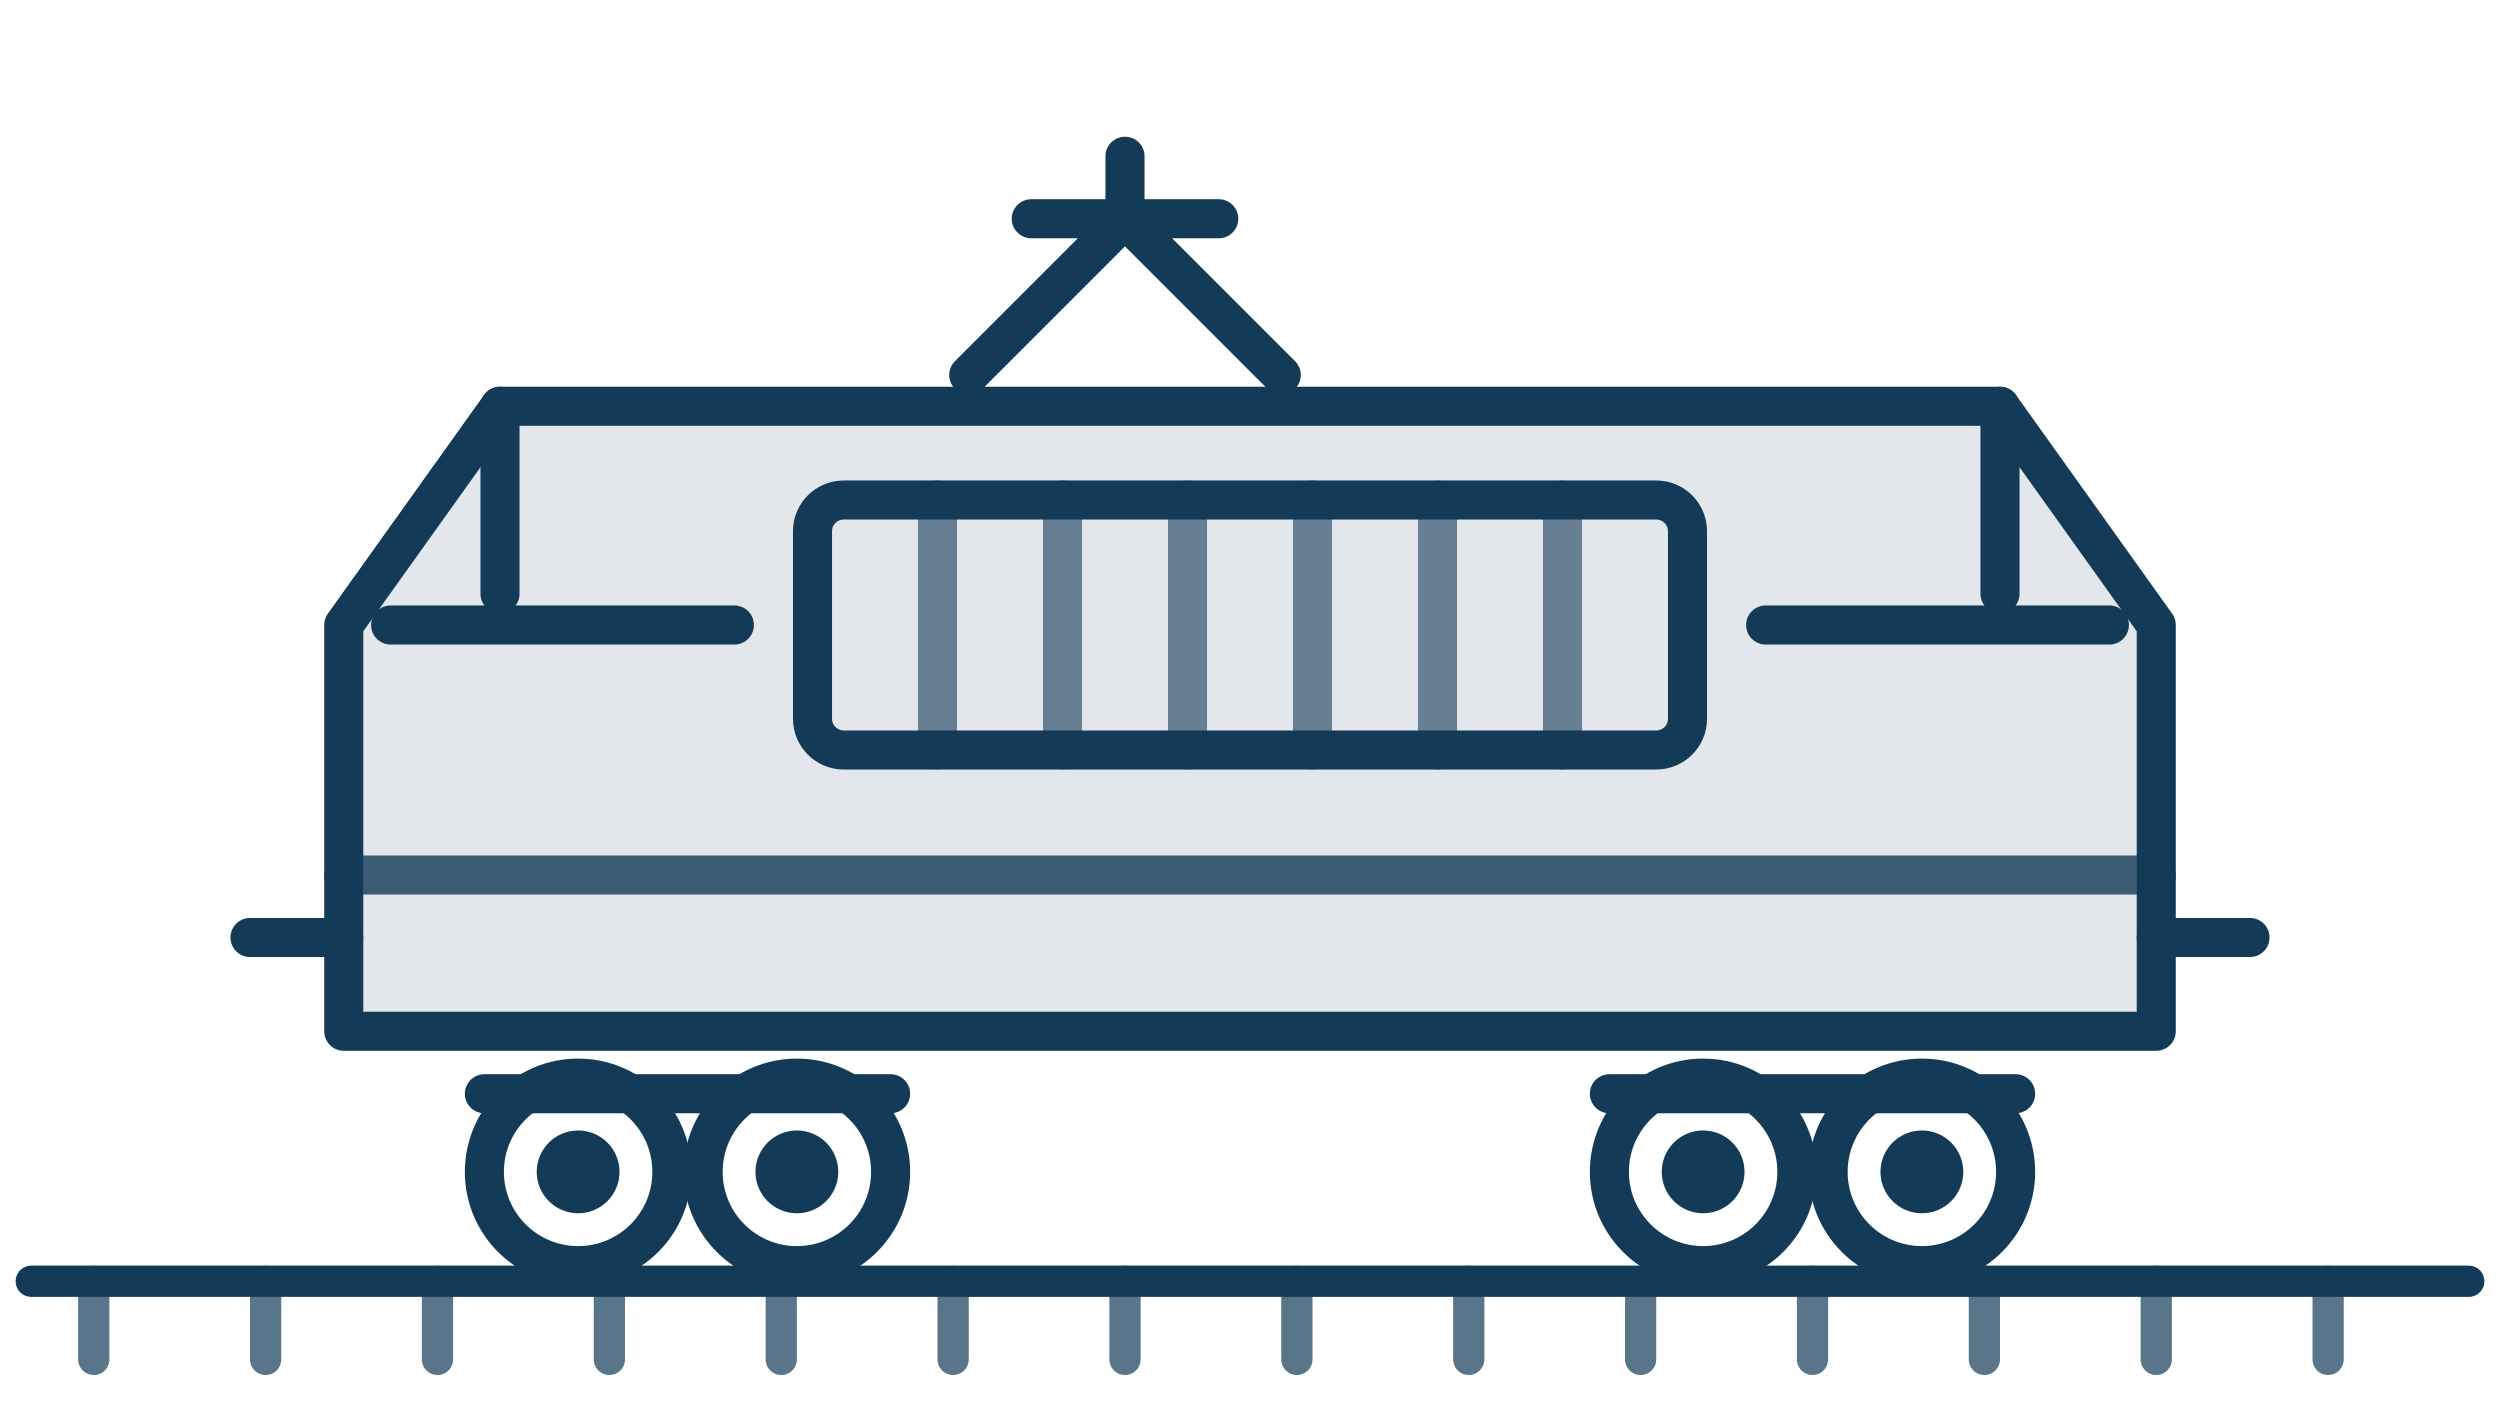
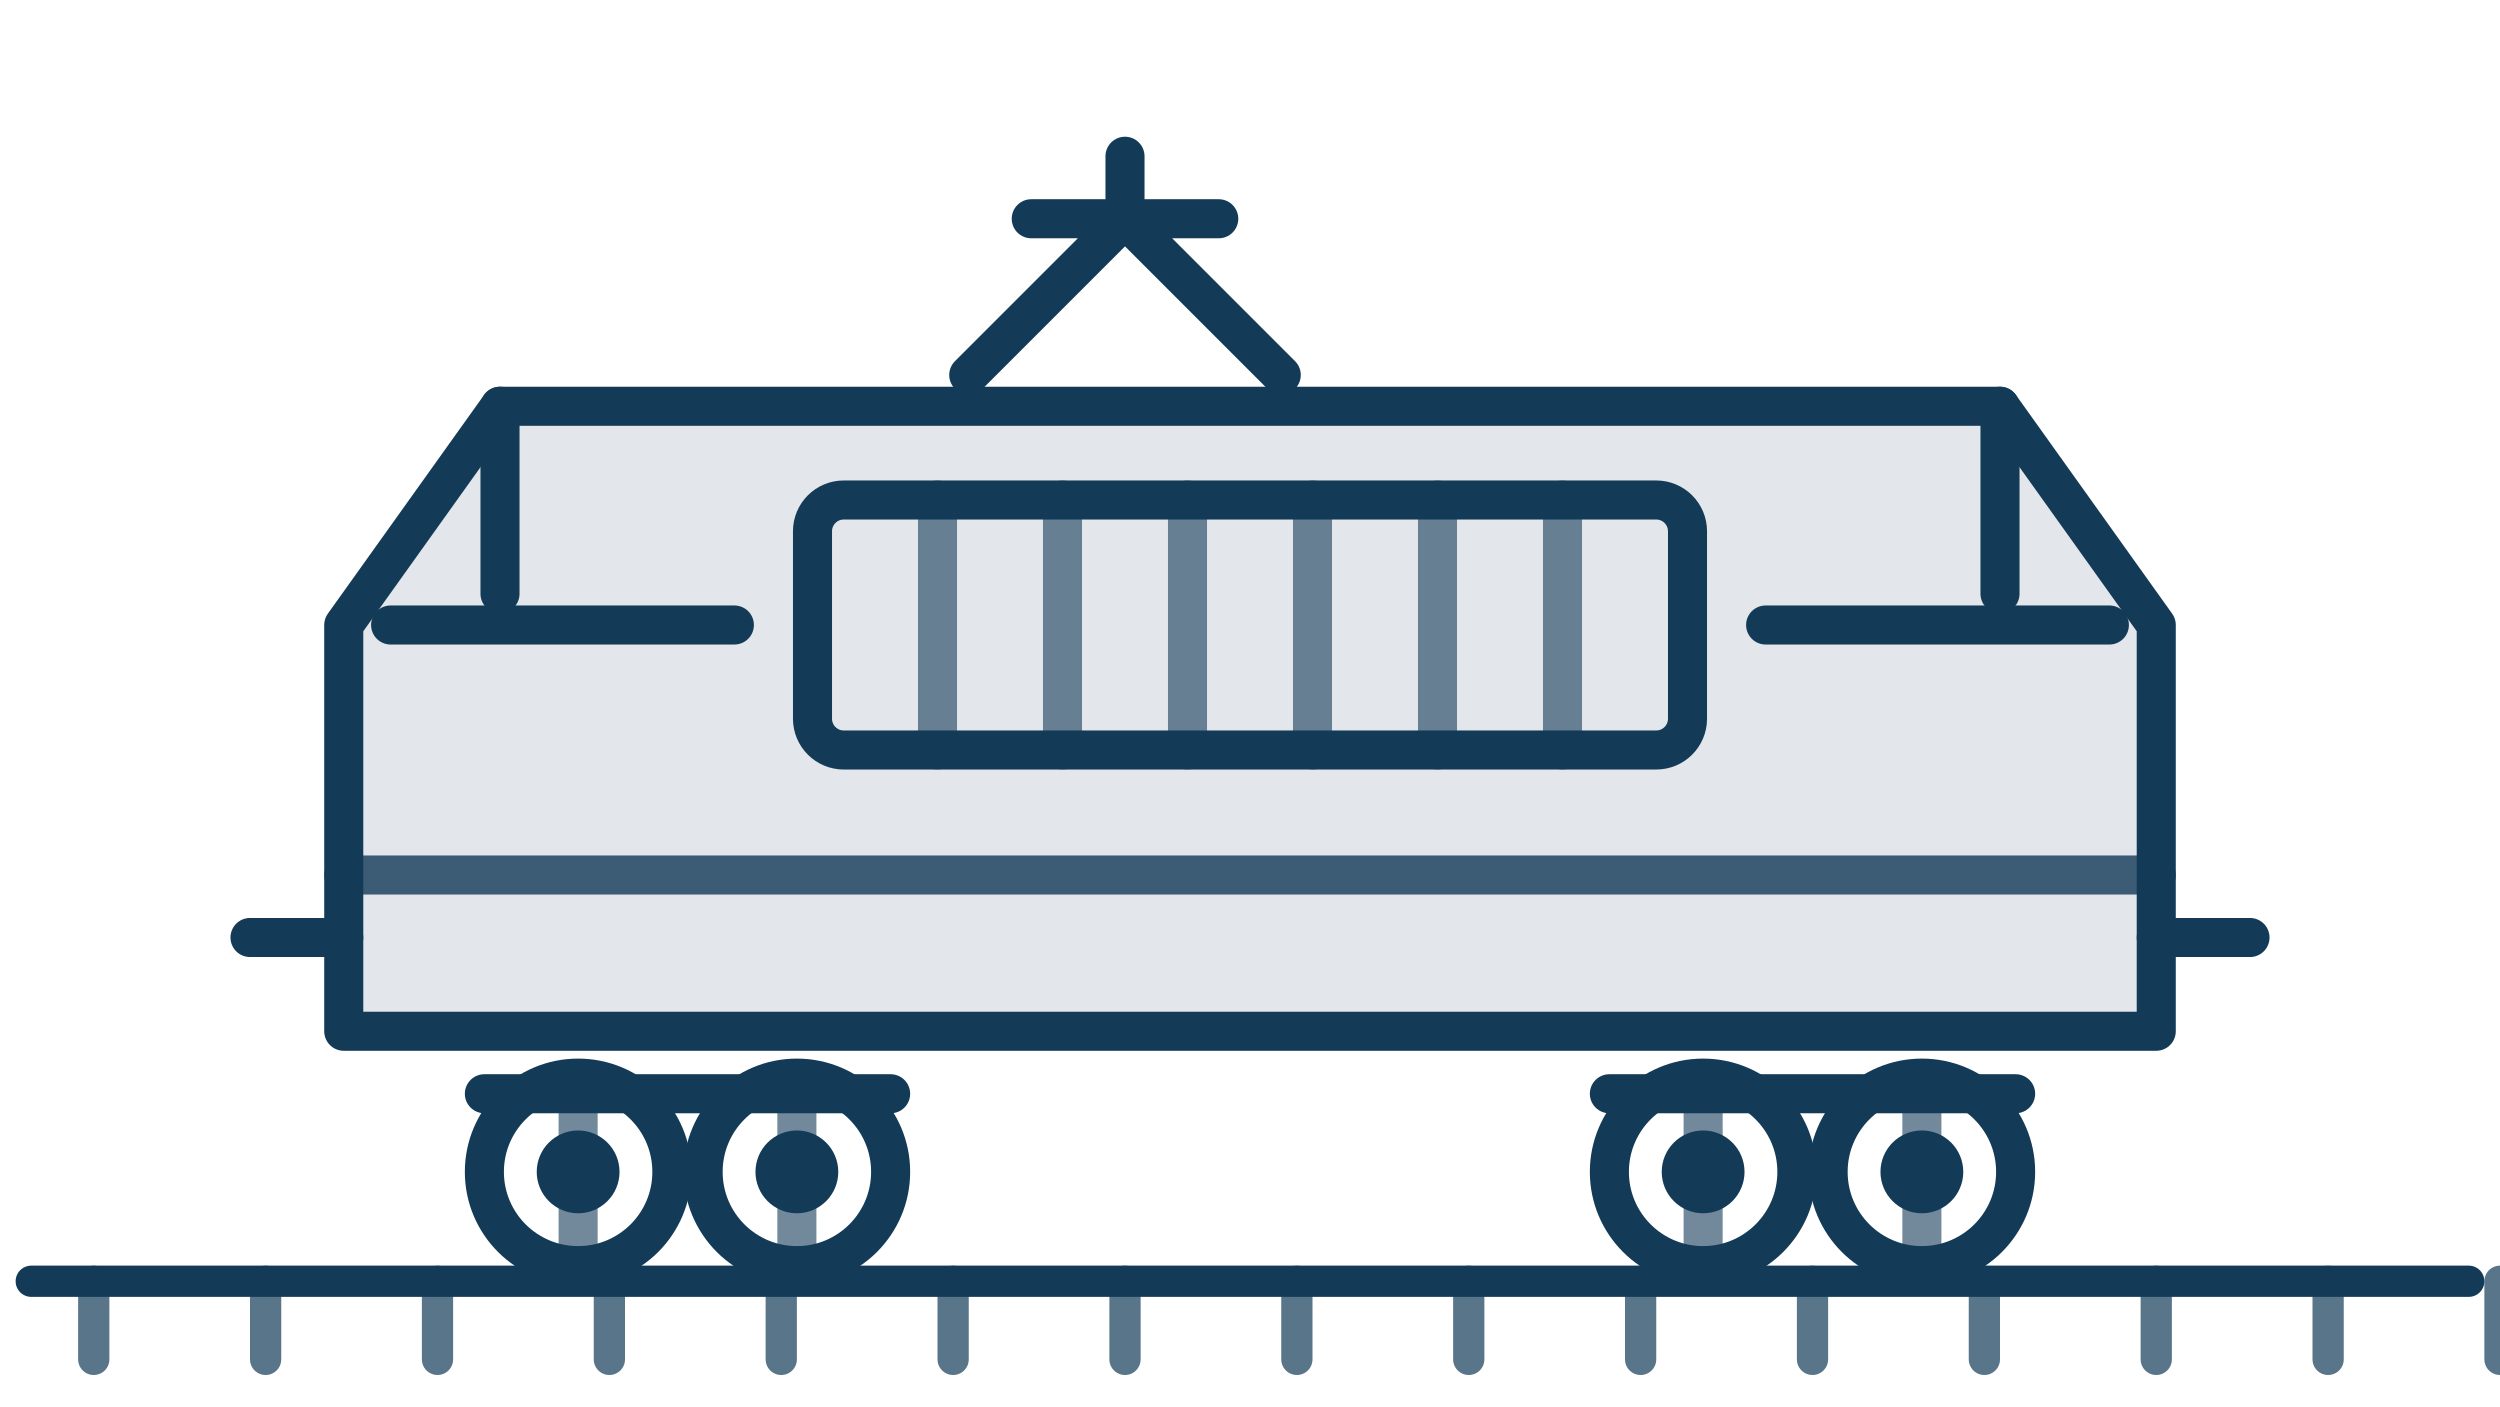
<svg xmlns="http://www.w3.org/2000/svg" viewBox="0 0 160 90" width="480" height="270">
  <g fill="none" stroke="#133a57" stroke-width="2.5" stroke-linecap="round" stroke-linejoin="round" color="#133a57">
    <g class="art-track" stroke-width="2">
      <path d="M2 82H158" />
-       <path d="M6 82v5" opacity="0.7" />
-       <path d="M17 82v5" opacity="0.7" />
-       <path d="M28 82v5" opacity="0.7" />
-       <path d="M39 82v5" opacity="0.7" />
-       <path d="M50 82v5" opacity="0.7" />
-       <path d="M61 82v5" opacity="0.7" />
-       <path d="M72 82v5" opacity="0.7" />
-       <path d="M83 82v5" opacity="0.7" />
-       <path d="M94 82v5" opacity="0.7" />
-       <path d="M105 82v5" opacity="0.7" />
-       <path d="M116 82v5" opacity="0.7" />
-       <path d="M127 82v5" opacity="0.7" />
-       <path d="M138 82v5" opacity="0.7" />
-       <path d="M149 82v5" opacity="0.7" />
+       <g class="art-sleepers">
+         <path d="M6 82v5" opacity="0.7" />
+         <path d="M17 82v5" opacity="0.7" />
+         <path d="M28 82v5" opacity="0.7" />
+         <path d="M39 82v5" opacity="0.7" />
+         <path d="M50 82v5" opacity="0.7" />
+         <path d="M61 82v5" opacity="0.7" />
+         <path d="M72 82v5" opacity="0.7" />
+         <path d="M83 82v5" opacity="0.7" />
+         <path d="M94 82v5" opacity="0.7" />
+         <path d="M105 82v5" opacity="0.7" />
+         <path d="M116 82v5" opacity="0.7" />
+         <path d="M127 82v5" opacity="0.7" />
+         <path d="M138 82v5" opacity="0.7" />
+         <path d="M149 82v5" opacity="0.7" />
+         <path d="M160 82v5" opacity="0.7" />
+       </g>
    </g>
    <g class="art-move">
      <path d="M62 24l10-10 10 10M66 14h12M72 14v-4" />
      <path d="M22 66V40l10-14h96l10 14v26z" fill="#133a57" fill-opacity="0.12" />
      <path d="M32 26v12M128 26v12" />
      <path d="M25 40h22M113 40h22" />
      <rect x="52" y="32" width="56" height="16" rx="2" />
      <path d="M60 32v16M68 32v16M76 32v16M84 32v16M92 32v16M100 32v16" opacity="0.6" />
      <path d="M22 56h116" stroke-dasharray="0" opacity="0.8" />
      <path d="M16 60h6M138 60h6" />
      <g>
        <path d="M31 70h26" />
-         <g>
+         <g class="art-wheel">
          <circle cx="37" cy="75" r="6" />
+           <path d="M37 70.5v9" opacity="0.6" />
          <circle cx="37" cy="75" r="1.4" fill="#133a57" />
        </g>
-         <g>
+         <g class="art-wheel">
          <circle cx="51" cy="75" r="6" />
+           <path d="M51 70.5v9" opacity="0.6" />
          <circle cx="51" cy="75" r="1.4" fill="#133a57" />
        </g>
      </g>
      <g>
        <path d="M103 70h26" />
-         <g>
+         <g class="art-wheel">
          <circle cx="109" cy="75" r="6" />
+           <path d="M109 70.5v9" opacity="0.6" />
          <circle cx="109" cy="75" r="1.4" fill="#133a57" />
        </g>
-         <g>
+         <g class="art-wheel">
          <circle cx="123" cy="75" r="6" />
+           <path d="M123 70.5v9" opacity="0.6" />
          <circle cx="123" cy="75" r="1.4" fill="#133a57" />
        </g>
      </g>
    </g>
  </g>
</svg>
